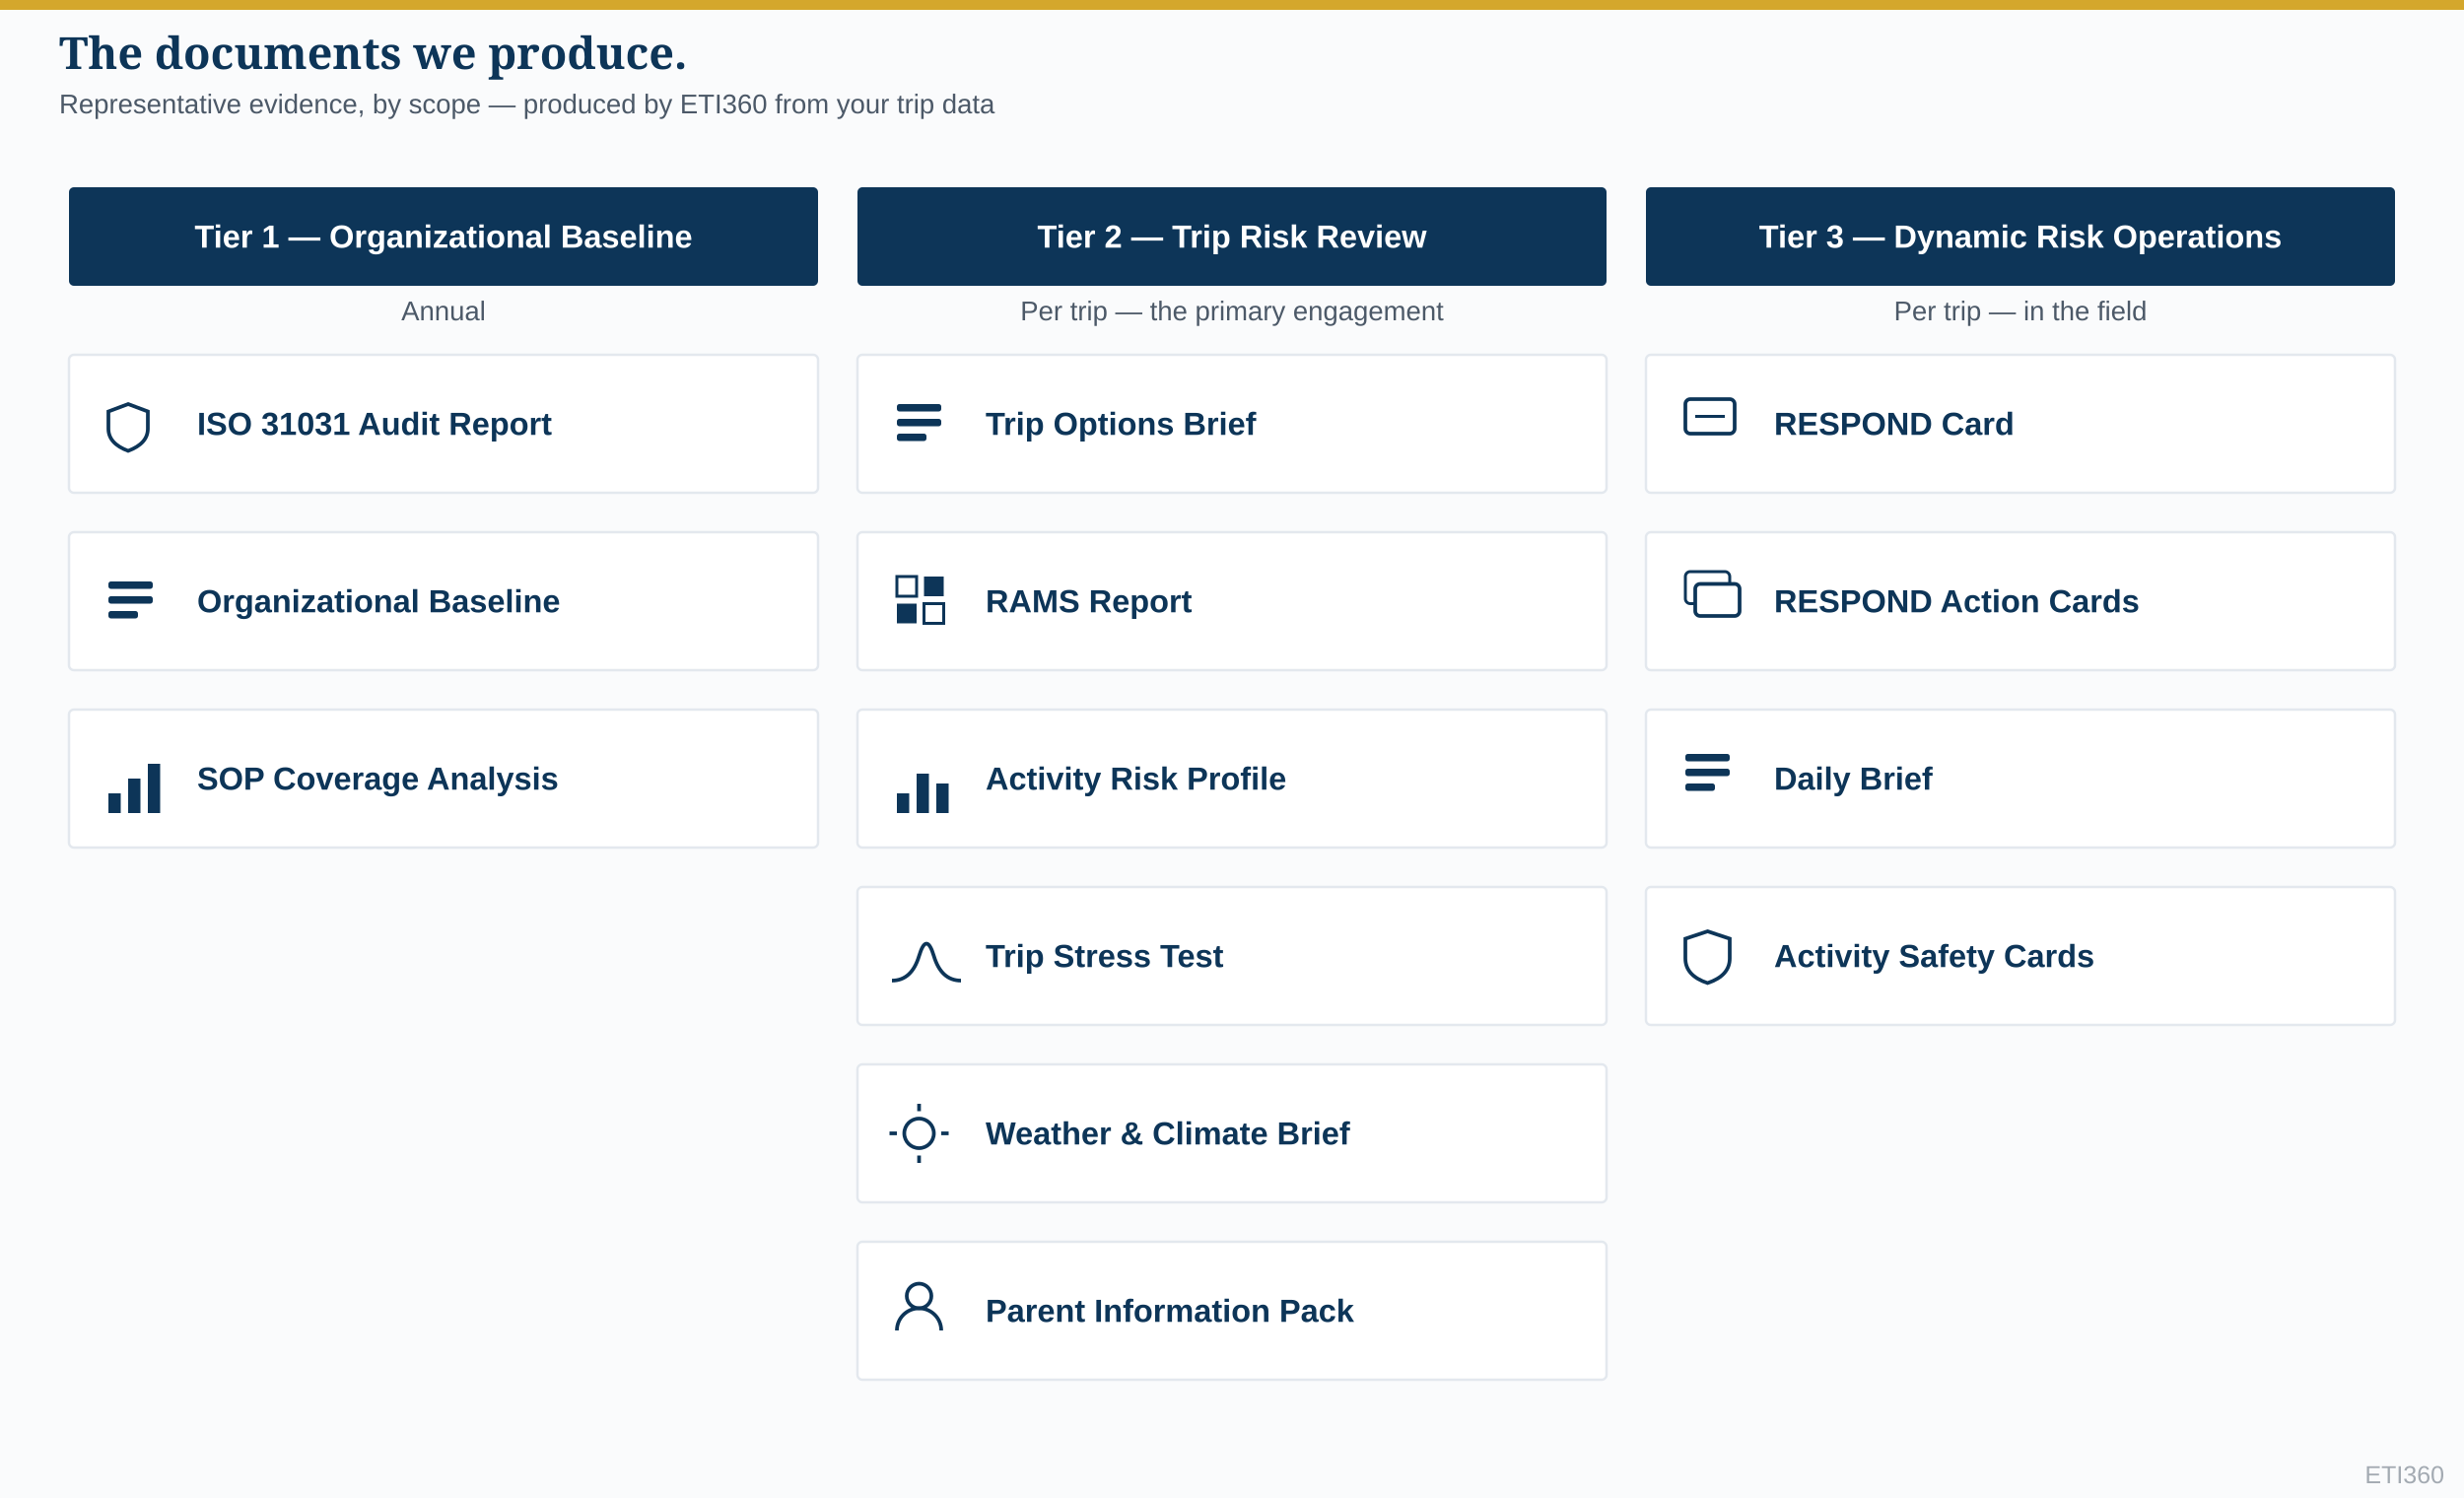
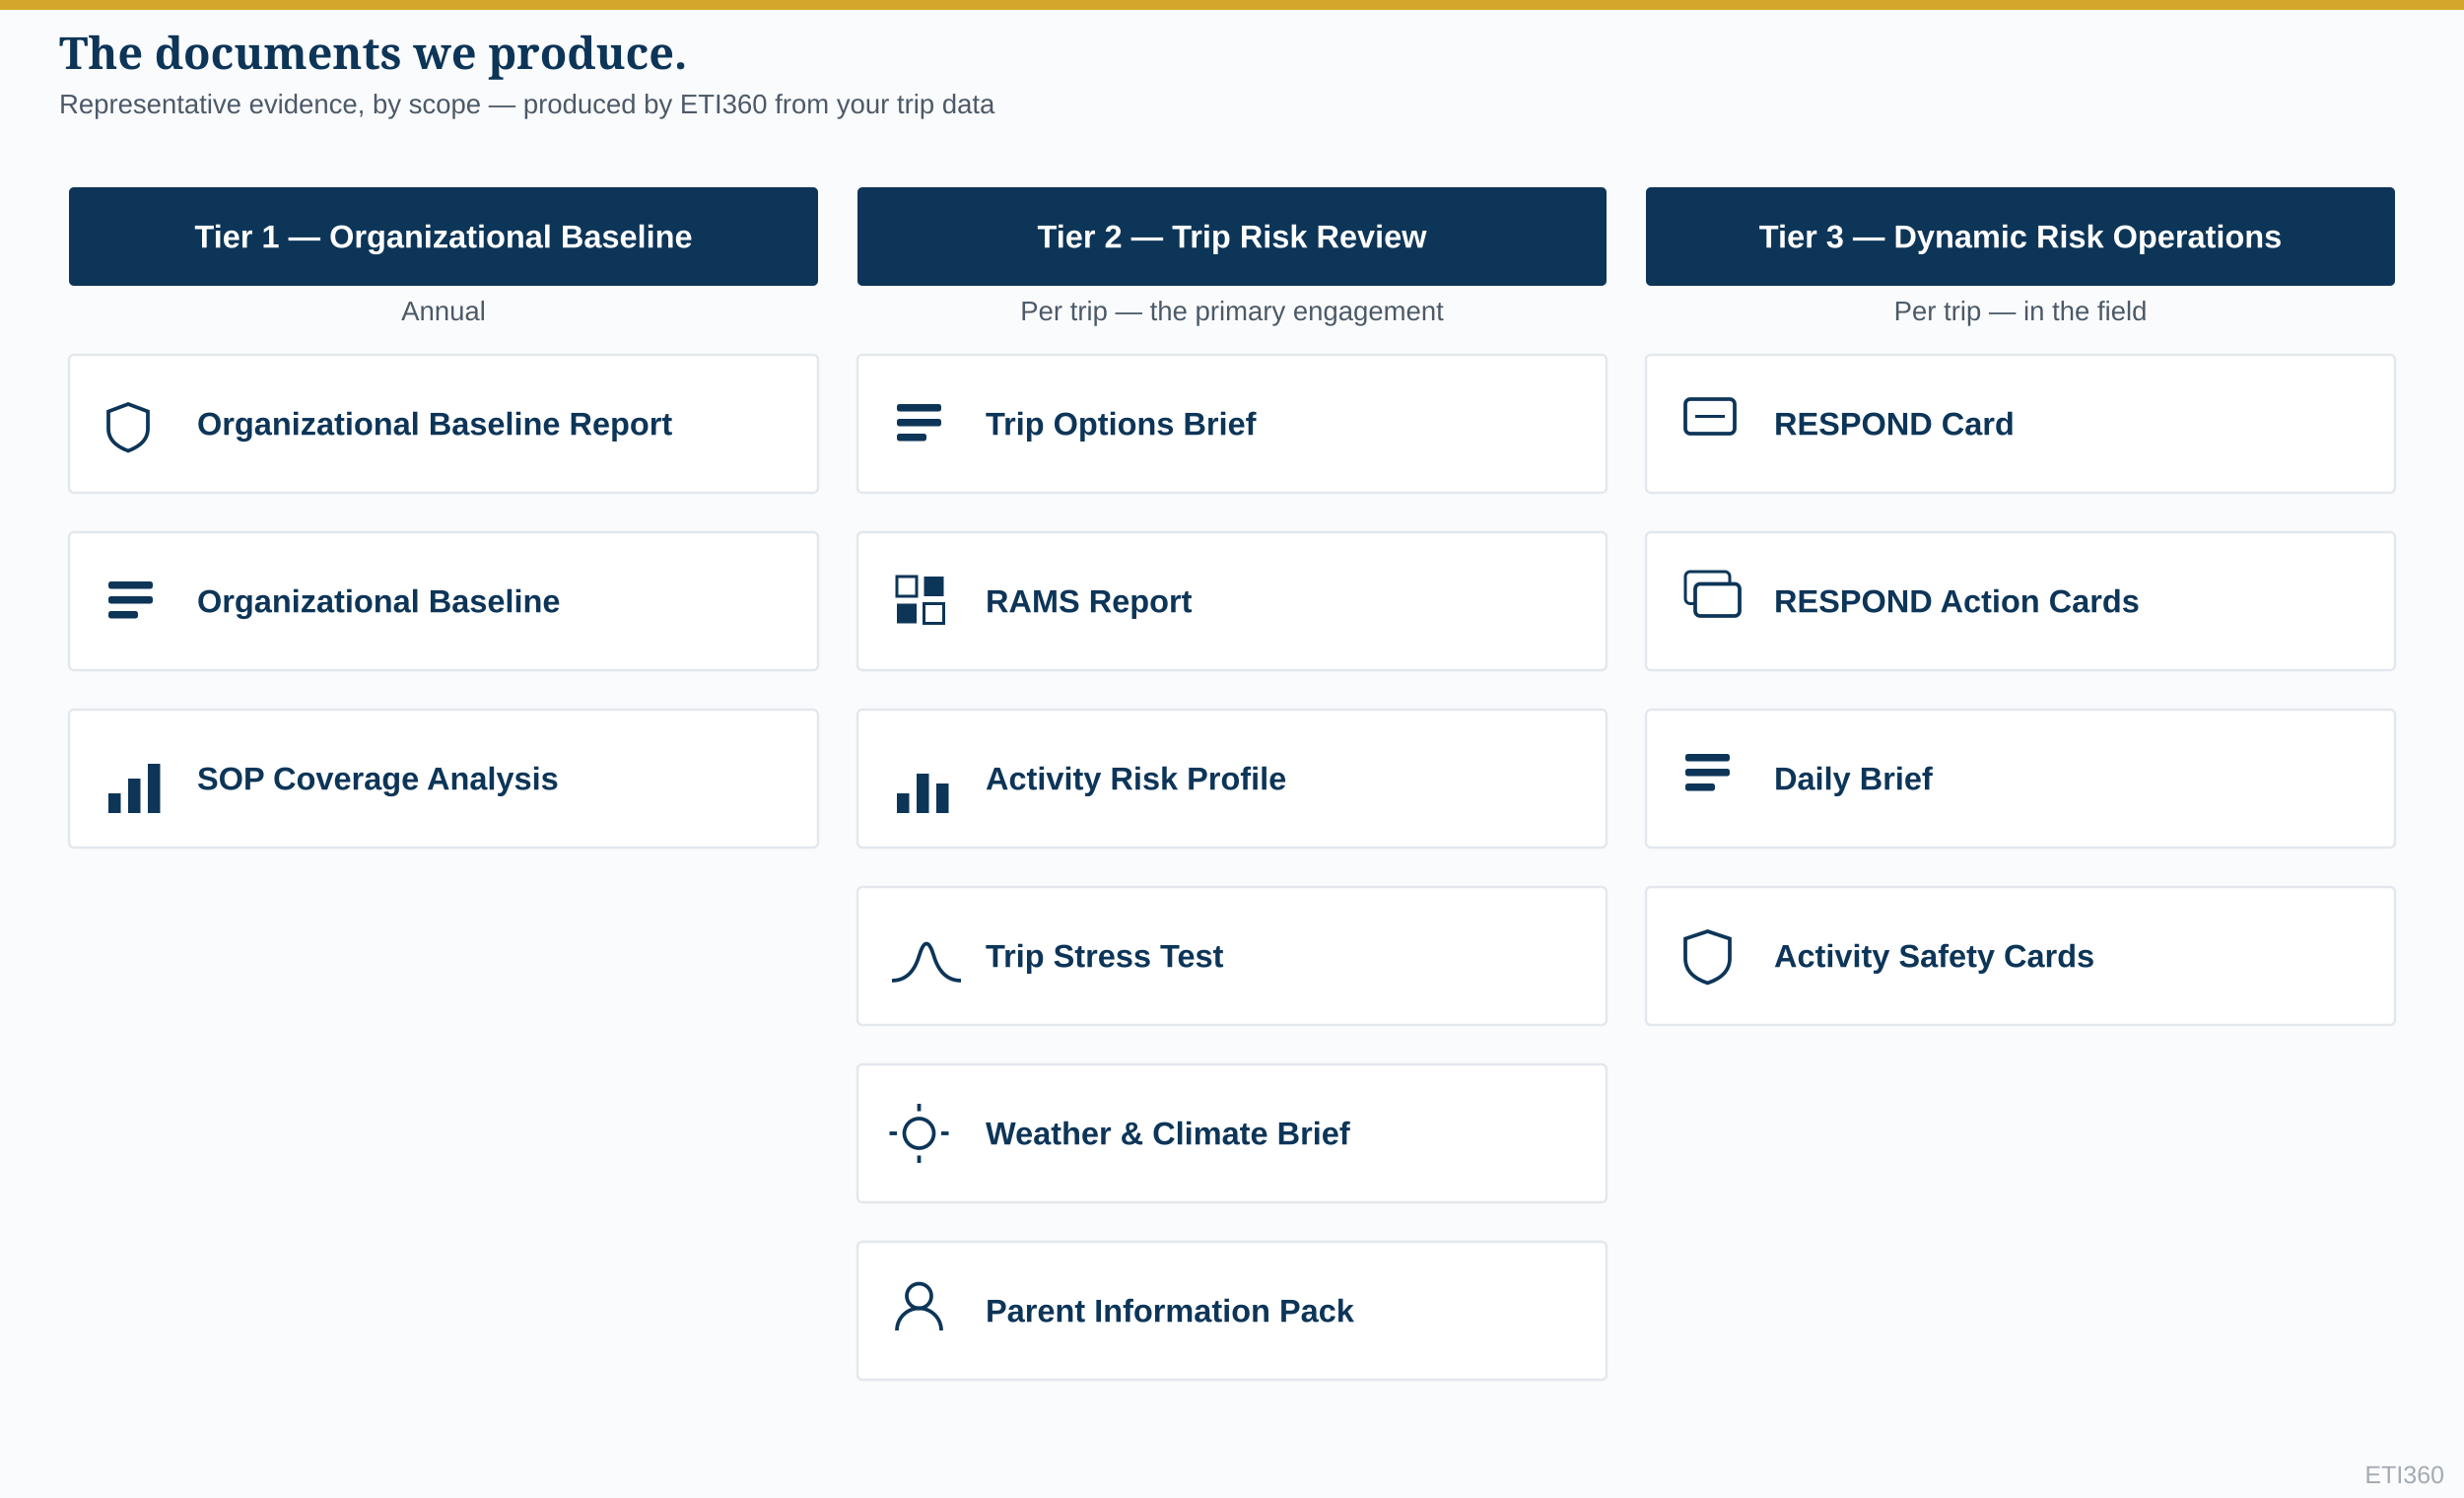
<svg xmlns="http://www.w3.org/2000/svg" viewBox="0 0 1000 608">
  <defs>
    <marker id="arr" viewBox="0 0 10 10" refX="9" refY="5" markerWidth="6" markerHeight="6" orient="auto">
      <path d="M 0 0 L 10 5 L 0 10 z" fill="#0d3558" />
    </marker>
    <marker id="arr-gold" viewBox="0 0 10 10" refX="9" refY="5" markerWidth="6" markerHeight="6" orient="auto">
      <path d="M 0 0 L 10 5 L 0 10 z" fill="#d4a72c" />
    </marker>
    <marker id="arr-muted" viewBox="0 0 10 10" refX="9" refY="5" markerWidth="6" markerHeight="6" orient="auto">
      <path d="M 0 0 L 10 5 L 0 10 z" fill="#4c5968" />
    </marker>
  </defs>
  <rect x="0" y="0" width="1000" height="608" fill="#fafbfc" />
  <rect x="0" y="0" width="1000" height="4" fill="#d4a72c" />
  <text x="24" y="28" font-family="'Source Serif 4', Georgia, serif" font-size="18" font-weight="700" fill="#0d3558">The documents we produce.</text>
  <text x="24" y="46" font-family="'IBM Plex Sans', Arial, sans-serif" font-size="11" fill="#4c5968">Representative evidence, by scope — produced by ETI360 from your trip data</text>
  <rect x="28" y="76" width="304" height="40" rx="2" fill="#0d3558" />
  <text x="180" y="96" text-anchor="middle" dominant-baseline="central" font-family="'IBM Plex Sans', Arial, sans-serif" font-size="13" font-weight="700" fill="#ffffff">Tier 1 — Organizational Baseline</text>
  <text x="180" y="130" text-anchor="middle" font-family="'IBM Plex Sans', Arial, sans-serif" font-size="11" fill="#4c5968">Annual</text>
  <rect x="348" y="76" width="304" height="40" rx="2" fill="#0d3558" />
  <text x="500" y="96" text-anchor="middle" dominant-baseline="central" font-family="'IBM Plex Sans', Arial, sans-serif" font-size="13" font-weight="700" fill="#ffffff">Tier 2 — Trip Risk Review</text>
  <text x="500" y="130" text-anchor="middle" font-family="'IBM Plex Sans', Arial, sans-serif" font-size="11" fill="#4c5968">Per trip — the primary engagement</text>
  <rect x="668" y="76" width="304" height="40" rx="2" fill="#0d3558" />
  <text x="820" y="96" text-anchor="middle" dominant-baseline="central" font-family="'IBM Plex Sans', Arial, sans-serif" font-size="13" font-weight="700" fill="#ffffff">Tier 3 — Dynamic Risk Operations</text>
  <text x="820" y="130" text-anchor="middle" font-family="'IBM Plex Sans', Arial, sans-serif" font-size="11" fill="#4c5968">Per trip — in the field</text>
  <rect x="28" y="144" width="304" height="56" rx="2" fill="#ffffff" stroke="#e3e8ee" stroke-width="1" />
  <path d="M 52 164 L 60 167 L 60 174 Q 60 180 52 183 Q 44 180 44 174 L 44 167 Z" stroke="#0d3558" stroke-width="1.5" fill="none" />
-   <text x="80" y="172" dominant-baseline="central" font-family="'IBM Plex Sans', Arial, sans-serif" font-size="13" font-weight="600" fill="#0d3558">ISO 31031 Audit Report</text>
+   <text x="80" y="172" dominant-baseline="central" font-family="'IBM Plex Sans', Arial, sans-serif" font-size="13" font-weight="600" fill="#0d3558">Organizational Baseline Report</text>
  <rect x="28" y="216" width="304" height="56" rx="2" fill="#ffffff" stroke="#e3e8ee" stroke-width="1" />
  <rect x="44" y="236" width="18" height="3" rx="1" fill="#0d3558" />
  <rect x="44" y="242" width="18" height="3" rx="1" fill="#0d3558" />
  <rect x="44" y="248" width="12" height="3" rx="1" fill="#0d3558" />
  <text x="80" y="244" dominant-baseline="central" font-family="'IBM Plex Sans', Arial, sans-serif" font-size="13" font-weight="600" fill="#0d3558">Organizational Baseline</text>
  <rect x="28" y="288" width="304" height="56" rx="2" fill="#ffffff" stroke="#e3e8ee" stroke-width="1" />
  <rect x="44" y="322" width="5" height="8" fill="#0d3558" />
  <rect x="52" y="316" width="5" height="14" fill="#0d3558" />
  <rect x="60" y="310" width="5" height="20" fill="#0d3558" />
  <text x="80" y="316" dominant-baseline="central" font-family="'IBM Plex Sans', Arial, sans-serif" font-size="13" font-weight="600" fill="#0d3558">SOP Coverage Analysis</text>
  <rect x="348" y="144" width="304" height="56" rx="2" fill="#ffffff" stroke="#e3e8ee" stroke-width="1" />
  <rect x="364" y="164" width="18" height="3" rx="1" fill="#0d3558" />
  <rect x="364" y="170" width="18" height="3" rx="1" fill="#0d3558" />
  <rect x="364" y="176" width="12" height="3" rx="1" fill="#0d3558" />
  <text x="400" y="172" dominant-baseline="central" font-family="'IBM Plex Sans', Arial, sans-serif" font-size="13" font-weight="600" fill="#0d3558">Trip Options Brief</text>
  <rect x="348" y="216" width="304" height="56" rx="2" fill="#ffffff" stroke="#e3e8ee" stroke-width="1" />
  <rect x="364" y="234" width="8" height="8" fill="none" stroke="#0d3558" stroke-width="1.2" />
  <rect x="375" y="234" width="8" height="8" fill="#0d3558" />
  <rect x="364" y="245" width="8" height="8" fill="#0d3558" />
  <rect x="375" y="245" width="8" height="8" fill="none" stroke="#0d3558" stroke-width="1.2" />
  <text x="400" y="244" dominant-baseline="central" font-family="'IBM Plex Sans', Arial, sans-serif" font-size="13" font-weight="600" fill="#0d3558">RAMS Report</text>
  <rect x="348" y="288" width="304" height="56" rx="2" fill="#ffffff" stroke="#e3e8ee" stroke-width="1" />
  <rect x="364" y="322" width="5" height="8" fill="#0d3558" />
  <rect x="372" y="314" width="5" height="16" fill="#0d3558" />
  <rect x="380" y="318" width="5" height="12" fill="#0d3558" />
  <text x="400" y="316" dominant-baseline="central" font-family="'IBM Plex Sans', Arial, sans-serif" font-size="13" font-weight="600" fill="#0d3558">Activity Risk Profile</text>
  <rect x="348" y="360" width="304" height="56" rx="2" fill="#ffffff" stroke="#e3e8ee" stroke-width="1" />
  <path d="M 362 398 Q 370 398 373 388 Q 376 378 379 388 Q 382 398 390 398" stroke="#0d3558" stroke-width="1.5" fill="none" />
  <text x="400" y="388" dominant-baseline="central" font-family="'IBM Plex Sans', Arial, sans-serif" font-size="13" font-weight="600" fill="#0d3558">Trip Stress Test</text>
  <rect x="348" y="432" width="304" height="56" rx="2" fill="#ffffff" stroke="#e3e8ee" stroke-width="1" />
  <circle cx="373" cy="460" r="6" stroke="#0d3558" stroke-width="1.5" fill="none" />
  <line x1="373" y1="448" x2="373" y2="451" stroke="#0d3558" stroke-width="1.5" />
  <line x1="373" y1="469" x2="373" y2="472" stroke="#0d3558" stroke-width="1.5" />
  <line x1="361" y1="460" x2="364" y2="460" stroke="#0d3558" stroke-width="1.5" />
  <line x1="382" y1="460" x2="385" y2="460" stroke="#0d3558" stroke-width="1.5" />
  <text x="400" y="460" dominant-baseline="central" font-family="'IBM Plex Sans', Arial, sans-serif" font-size="13" font-weight="600" fill="#0d3558">Weather &amp; Climate Brief</text>
  <rect x="348" y="504" width="304" height="56" rx="2" fill="#ffffff" stroke="#e3e8ee" stroke-width="1" />
  <circle cx="373" cy="526" r="5" stroke="#0d3558" stroke-width="1.5" fill="none" />
  <path d="M 364 540 A 9 9 0 0 1 382 540" stroke="#0d3558" stroke-width="1.5" fill="none" />
  <text x="400" y="532" dominant-baseline="central" font-family="'IBM Plex Sans', Arial, sans-serif" font-size="13" font-weight="600" fill="#0d3558">Parent Information Pack</text>
  <rect x="668" y="144" width="304" height="56" rx="2" fill="#ffffff" stroke="#e3e8ee" stroke-width="1" />
  <rect x="684" y="162" width="20" height="14" rx="2" fill="none" stroke="#0d3558" stroke-width="1.5" />
  <line x1="688" y1="169" x2="700" y2="169" stroke="#0d3558" stroke-width="1.2" />
  <text x="720" y="172" dominant-baseline="central" font-family="'IBM Plex Sans', Arial, sans-serif" font-size="13" font-weight="600" fill="#0d3558">RESPOND Card</text>
  <rect x="668" y="216" width="304" height="56" rx="2" fill="#ffffff" stroke="#e3e8ee" stroke-width="1" />
  <rect x="684" y="232" width="18" height="13" rx="2" fill="none" stroke="#0d3558" stroke-width="1.2" />
  <rect x="688" y="237" width="18" height="13" rx="2" fill="#ffffff" stroke="#0d3558" stroke-width="1.5" />
  <text x="720" y="244" dominant-baseline="central" font-family="'IBM Plex Sans', Arial, sans-serif" font-size="13" font-weight="600" fill="#0d3558">RESPOND Action Cards</text>
  <rect x="668" y="288" width="304" height="56" rx="2" fill="#ffffff" stroke="#e3e8ee" stroke-width="1" />
  <rect x="684" y="306" width="18" height="3" rx="1" fill="#0d3558" />
  <rect x="684" y="312" width="18" height="3" rx="1" fill="#0d3558" />
  <rect x="684" y="318" width="12" height="3" rx="1" fill="#0d3558" />
  <text x="720" y="316" dominant-baseline="central" font-family="'IBM Plex Sans', Arial, sans-serif" font-size="13" font-weight="600" fill="#0d3558">Daily Brief</text>
  <rect x="668" y="360" width="304" height="56" rx="2" fill="#ffffff" stroke="#e3e8ee" stroke-width="1" />
  <path d="M 693 378 L 702 381 L 702 389 Q 702 396 693 399 Q 684 396 684 389 L 684 381 Z" stroke="#0d3558" stroke-width="1.5" fill="none" />
  <text x="720" y="388" dominant-baseline="central" font-family="'IBM Plex Sans', Arial, sans-serif" font-size="13" font-weight="600" fill="#0d3558">Activity Safety Cards</text>
  <text x="992" y="602" text-anchor="end" font-family="'IBM Plex Sans', Arial, sans-serif" font-size="10" fill="#4c5968" opacity="0.5">ETI360</text>
</svg>
